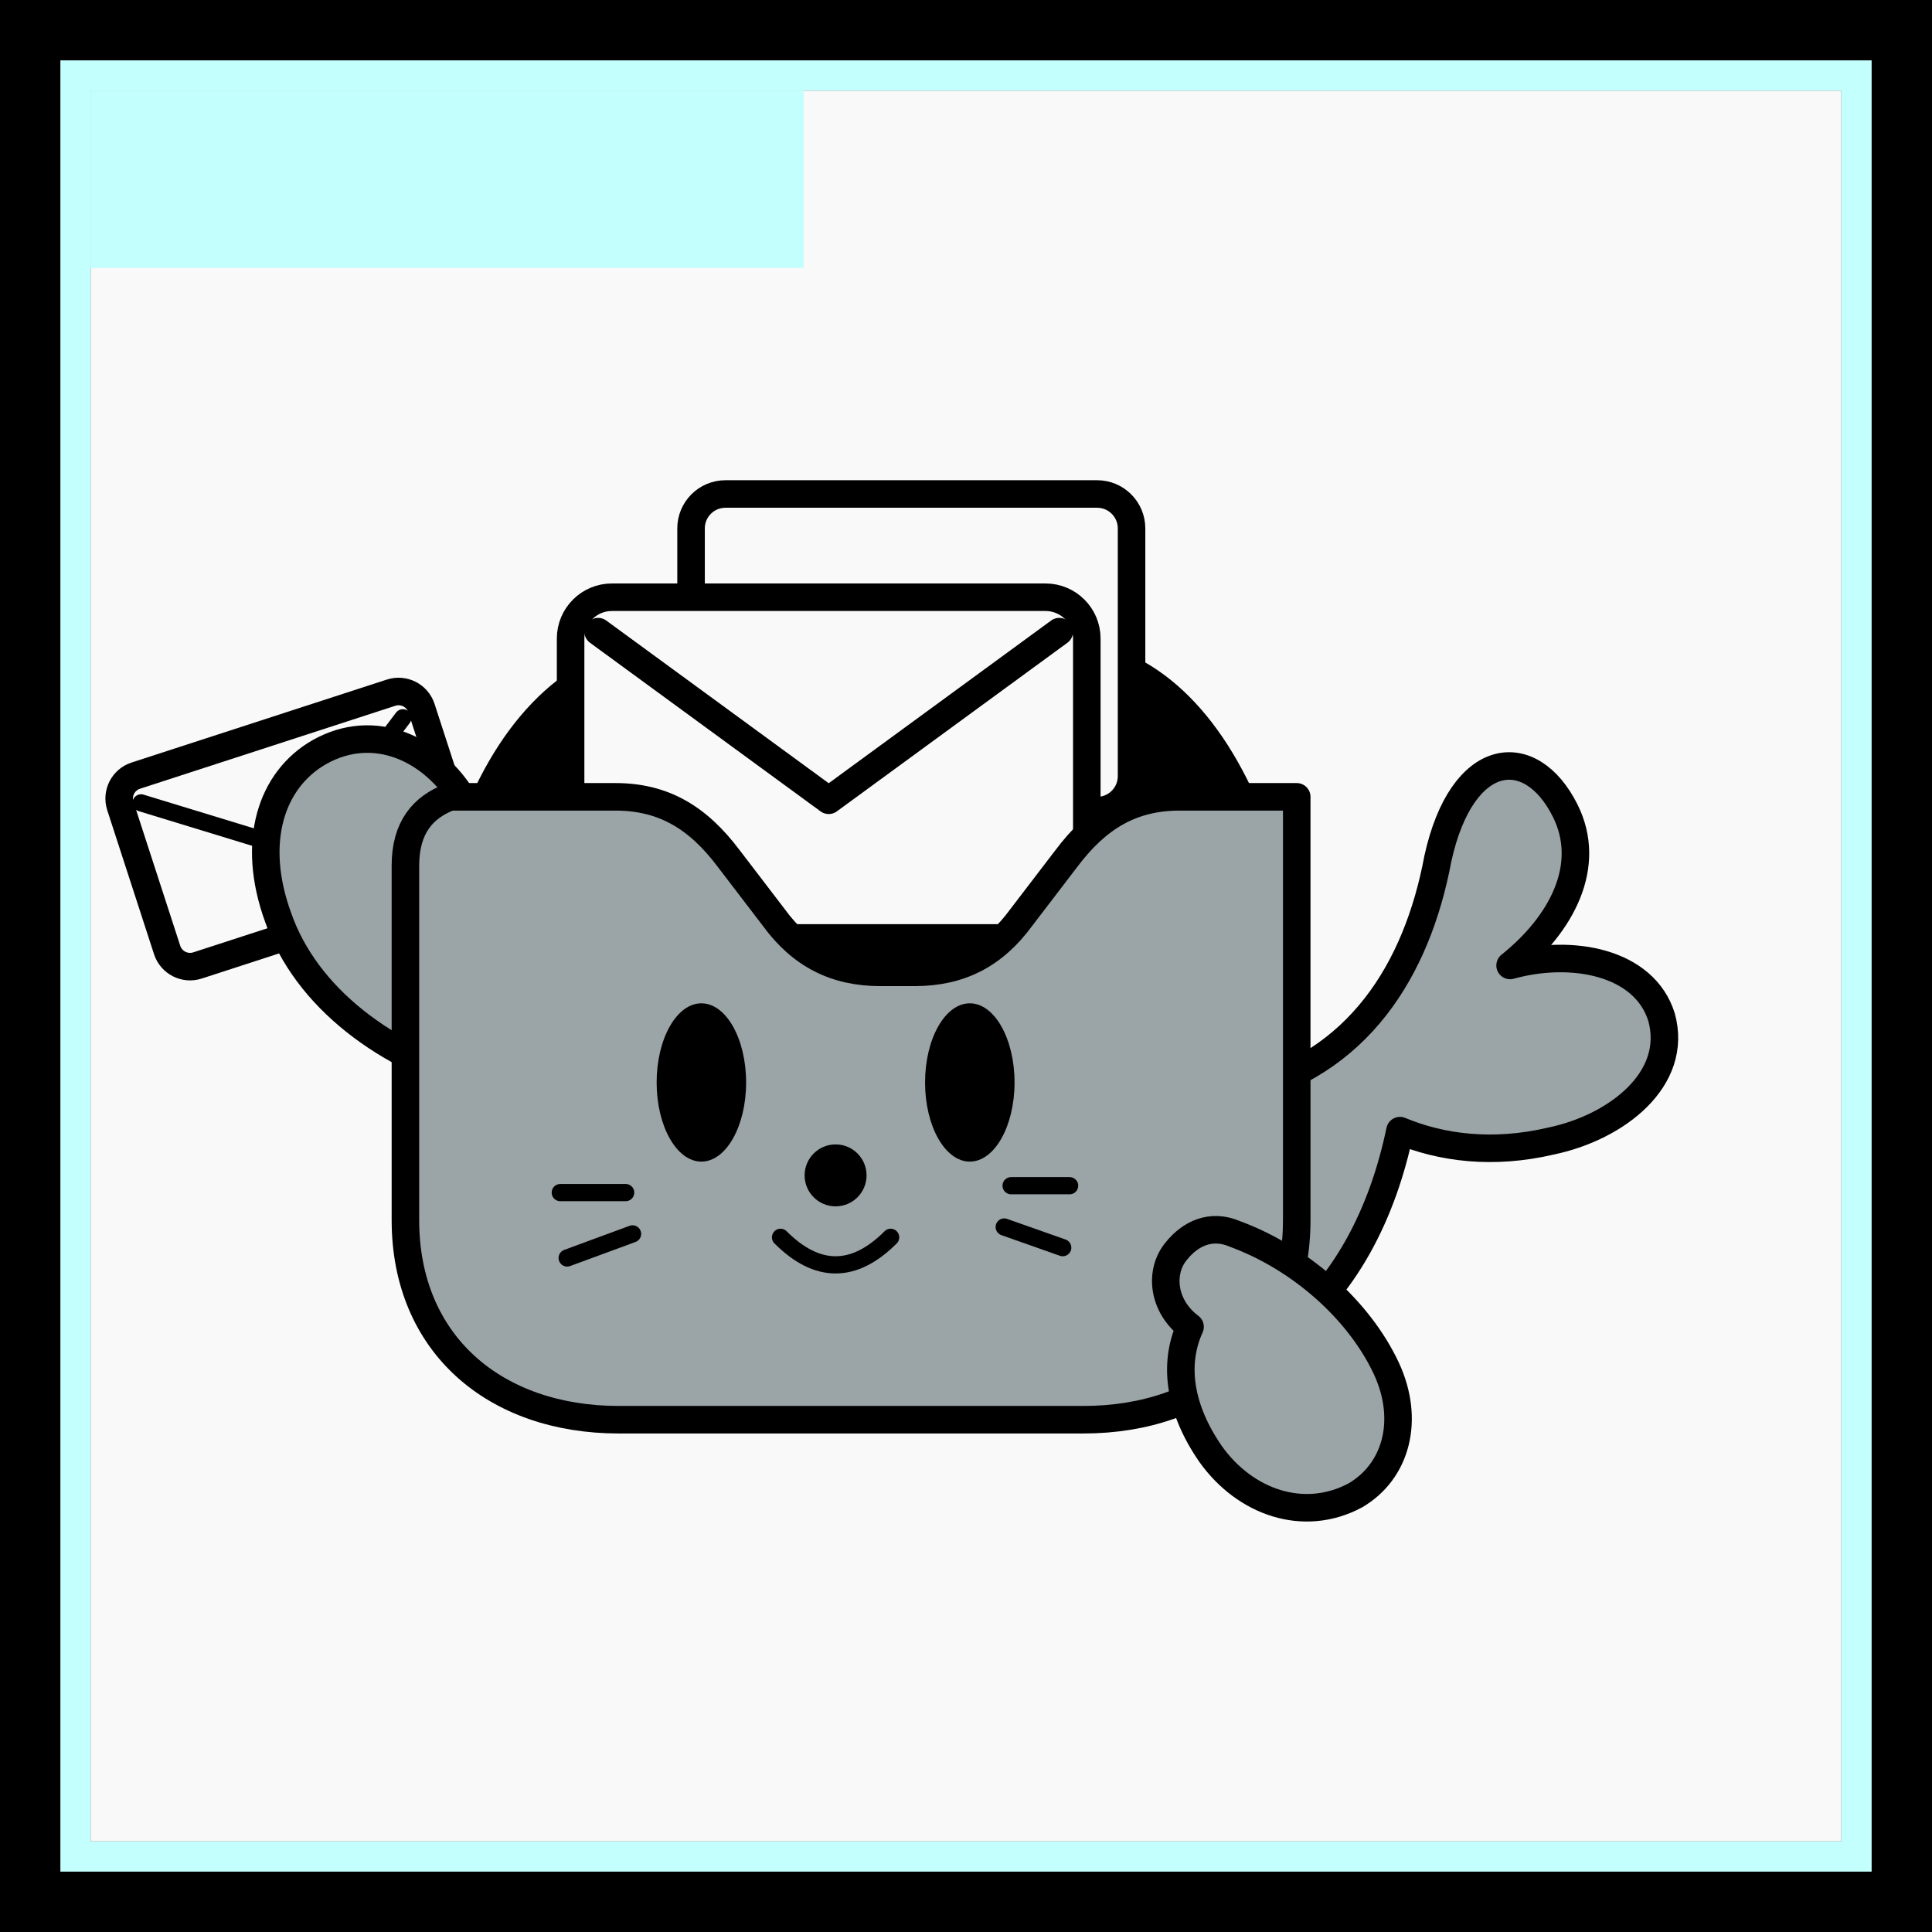
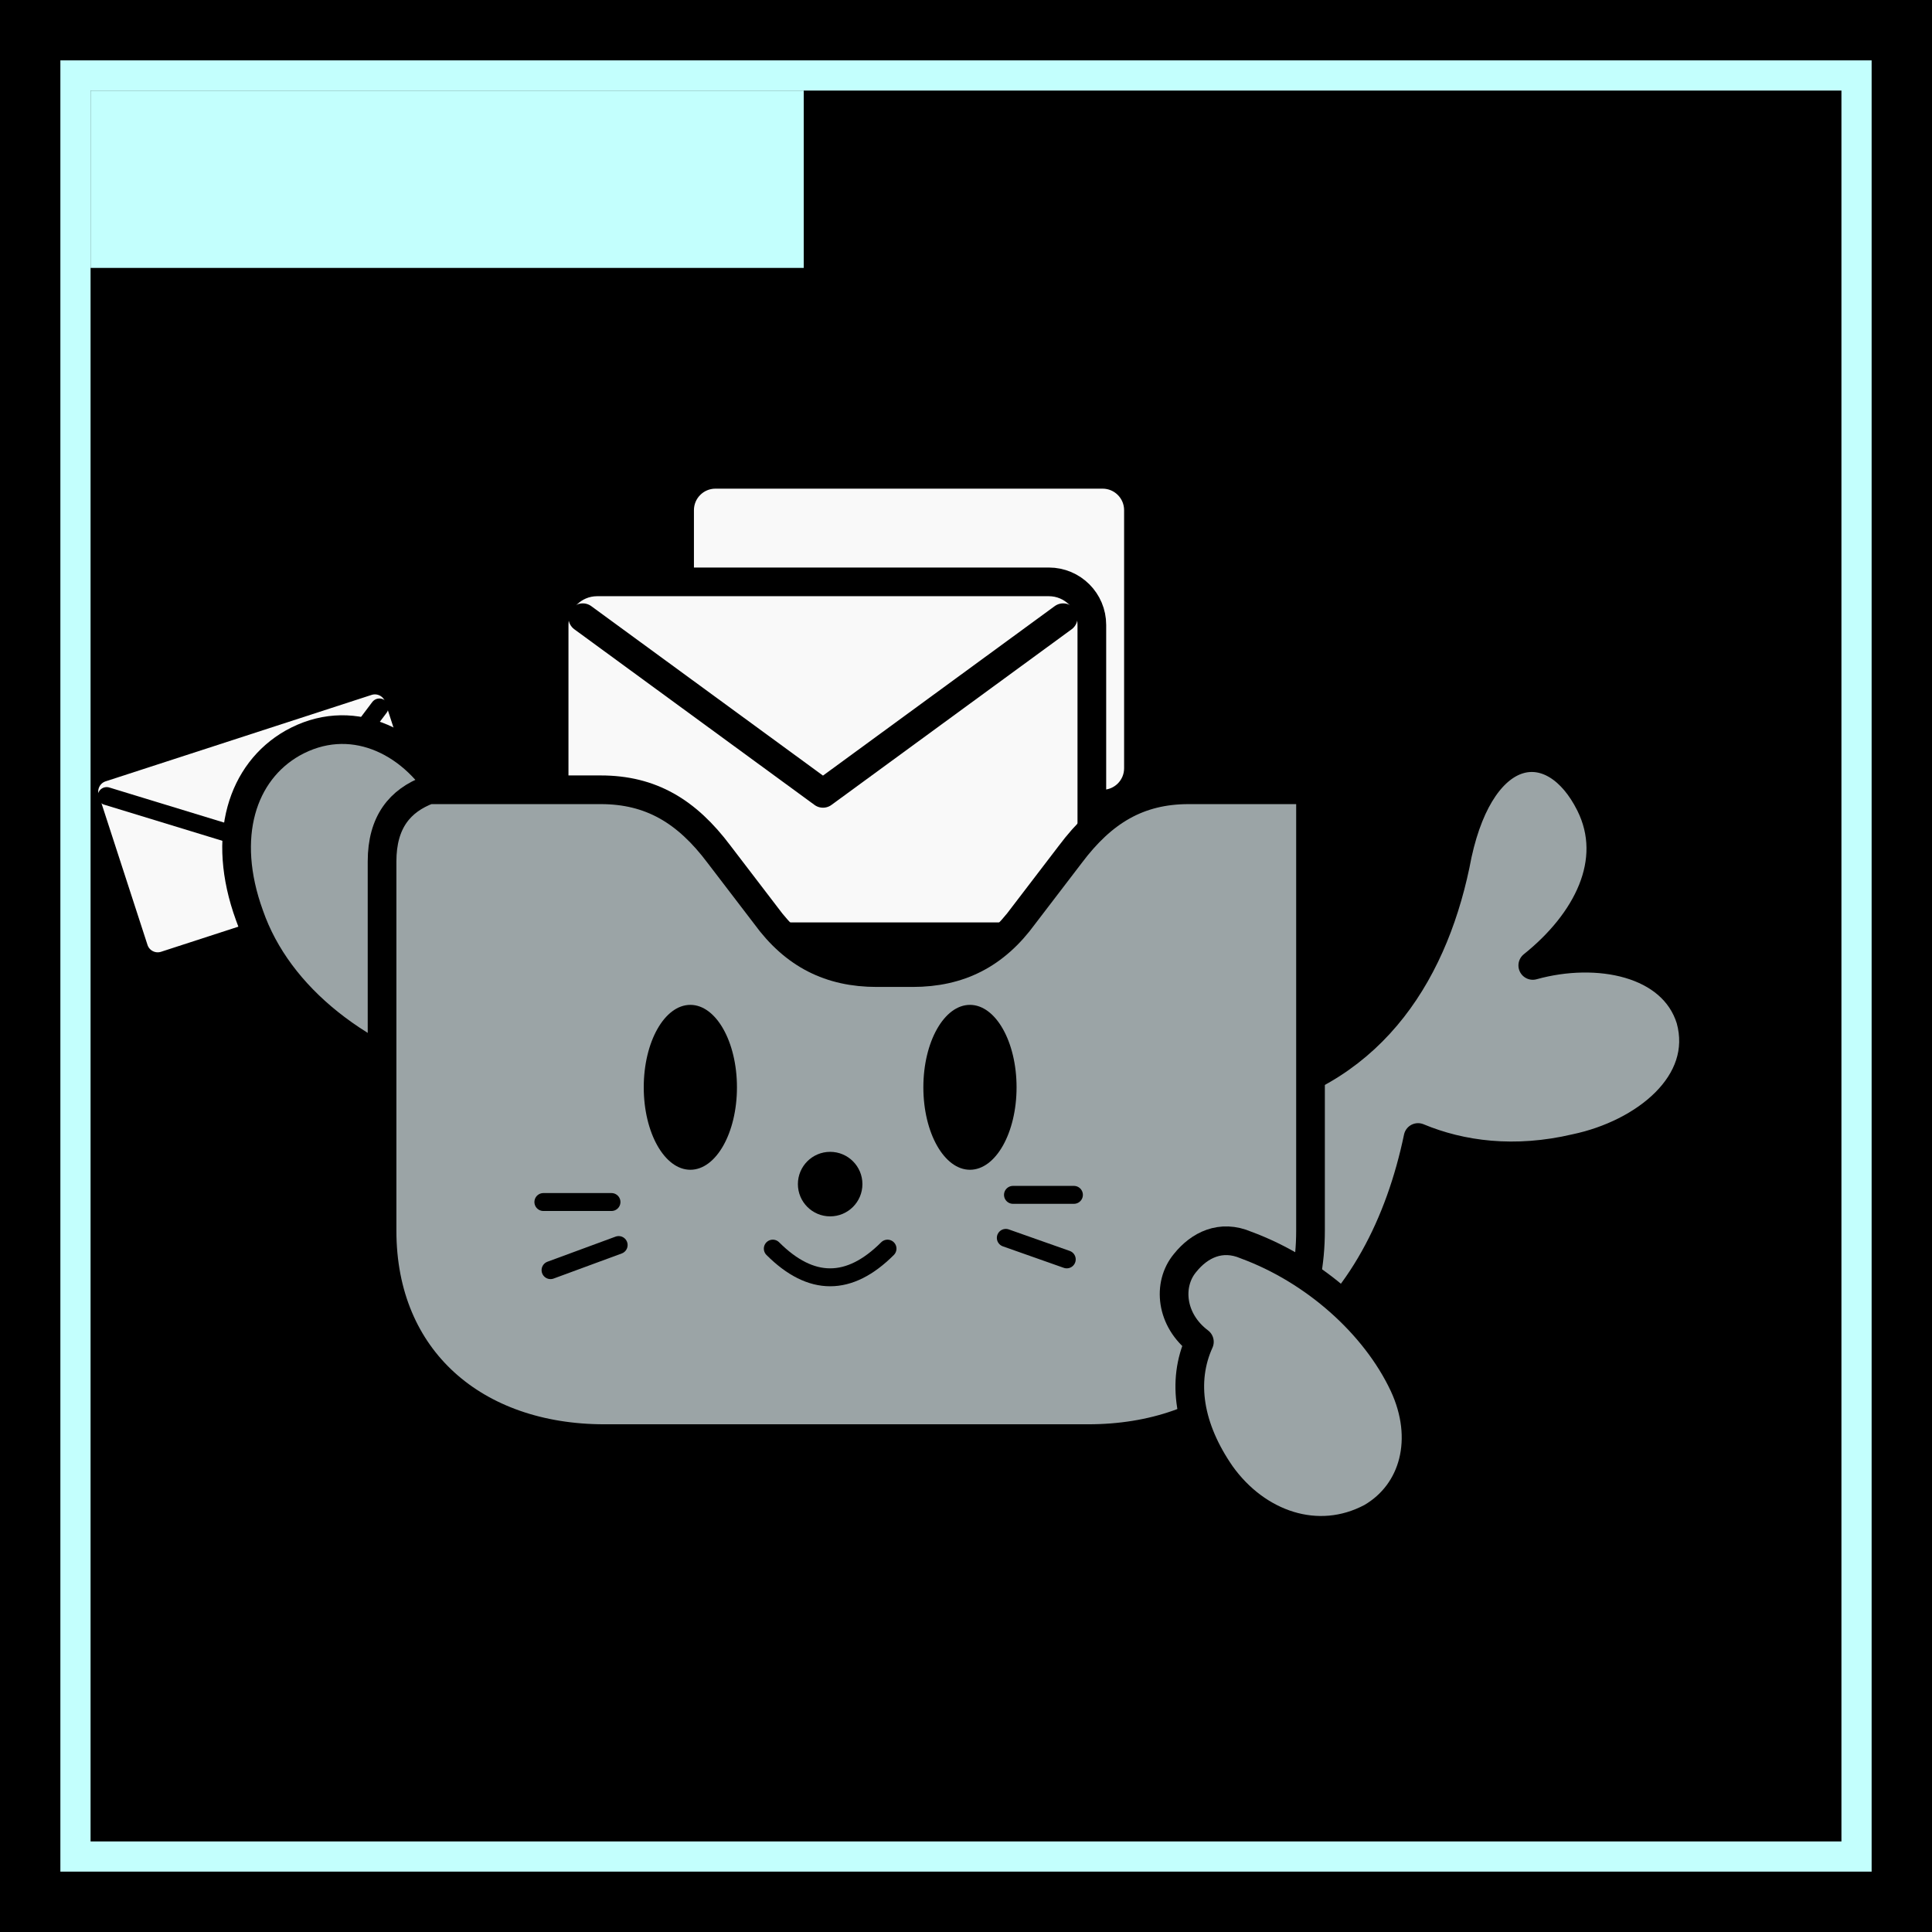
<svg xmlns="http://www.w3.org/2000/svg" viewBox="0 0 512 512" role="img" aria-label="DaySurface seal mascot inside the Hackbox mark">
  <style>
    .outline {
      stroke: #000000;
      stroke-width: 8;
      stroke-linecap: round;
      stroke-linejoin: round;
    }
    .thin {
      stroke: #000000;
      stroke-width: 5;
      stroke-linecap: round;
      stroke-linejoin: round;
    }
  </style>
  <rect width="512" height="512" fill="#000000" />
-   <rect x="24" y="24" width="464" height="464" fill="#F9F9F9" />
-   <g transform="translate(256 256) scale(0.96) translate(-279 -251)">
+   <g transform="translate(256 256) scale(1.0) translate(-279 -251)">
    <g transform="translate(15 20) scale(0.95)">
      <g transform="translate(-28 0)">
        <g transform="translate(58 190) rotate(-18)">
          <rect x="0" y="0" width="92" height="58" rx="7" fill="#F9F9F9" class="outline" />
          <path d="M6 8 L46 36 L86 8" fill="none" class="thin" />
        </g>
        <path d="M385 280              C420 272 437 244 443 212              C450 180 470 178 480 198              C488 214 479 231 464 243              C482 238 503 242 508 258              C513 276 495 290 476 294              C459 298 444 296 432 291              C427 315 416 337 397 351              C389 357 379 354 376 345              C372 333 379 314 392 298              C386 293 383 287 385 280 Z" fill="#9BA4A6" class="outline" />
        <path d="M167 278              C137 270 114 252 106 229              C98 207 104 189 118 181              C134 172 151 180 160 195              C170 210 168 226 160 239              C174 242 184 249 190 260              C195 270 185 282 167 278 Z" fill="#9BA4A6" class="outline" />
        <path d="M162 194              C175 165 196 148 222 148              H332              C357 148 377 165 390 194              H367              C351 194 340 201 330 214              L317 231              C309 241 299 246 286 246              H276              C263 246 253 241 245 231              L232 214              C222 201 211 194 195 194              Z" fill="#000000" />
        <rect x="226" y="106" width="128" height="92" rx="10" fill="#F9F9F9" class="outline" />
        <g>
          <rect x="191" y="136" width="150" height="99" rx="12" fill="#F9F9F9" class="outline" />
          <path d="M199 146 L266 195 L333 146" fill="none" class="outline" />
        </g>
        <path d="M156 194              H204              C218 194 228 200 237 212              L250 229              C258 240 268 245 281 245              H291              C304 245 314 240 322 229              L335 212              C344 200 354 194 368 194              H402              V317              C402 353 376 375 340 375              H205              C169 375 143 353 143 317              V214              C143 203 148 197 156 194 Z" fill="#9BA4A6" class="outline" />
        <path d="M384 321              C403 328 420 343 428 360              C435 375 431 390 419 397              C404 405 387 399 377 385              C368 372 366 359 371 348              C363 342 362 332 367 326              C371 321 377 318 384 321 Z" fill="#9BA4A6" class="outline" />
        <ellipse cx="229" cy="277" rx="13" ry="23" fill="#000000" />
        <ellipse cx="307" cy="277" rx="13" ry="23" fill="#000000" />
        <circle cx="268" cy="304" r="9" fill="#000000" />
        <path d="M252 322 Q268 338 284 322" fill="none" class="thin" />
        <path d="M207 309 H188 M209 321 L190 328" fill="none" class="thin" />
        <path d="M319 307 H336 M317 319 L334 325" fill="none" class="thin" />
      </g>
    </g>
  </g>
  <rect x="20" y="20" width="472" height="472" fill="none" stroke="#C3FFFD" stroke-width="8" />
  <rect x="24" y="24" width="189" height="47" fill="#C3FFFD" />
</svg>
